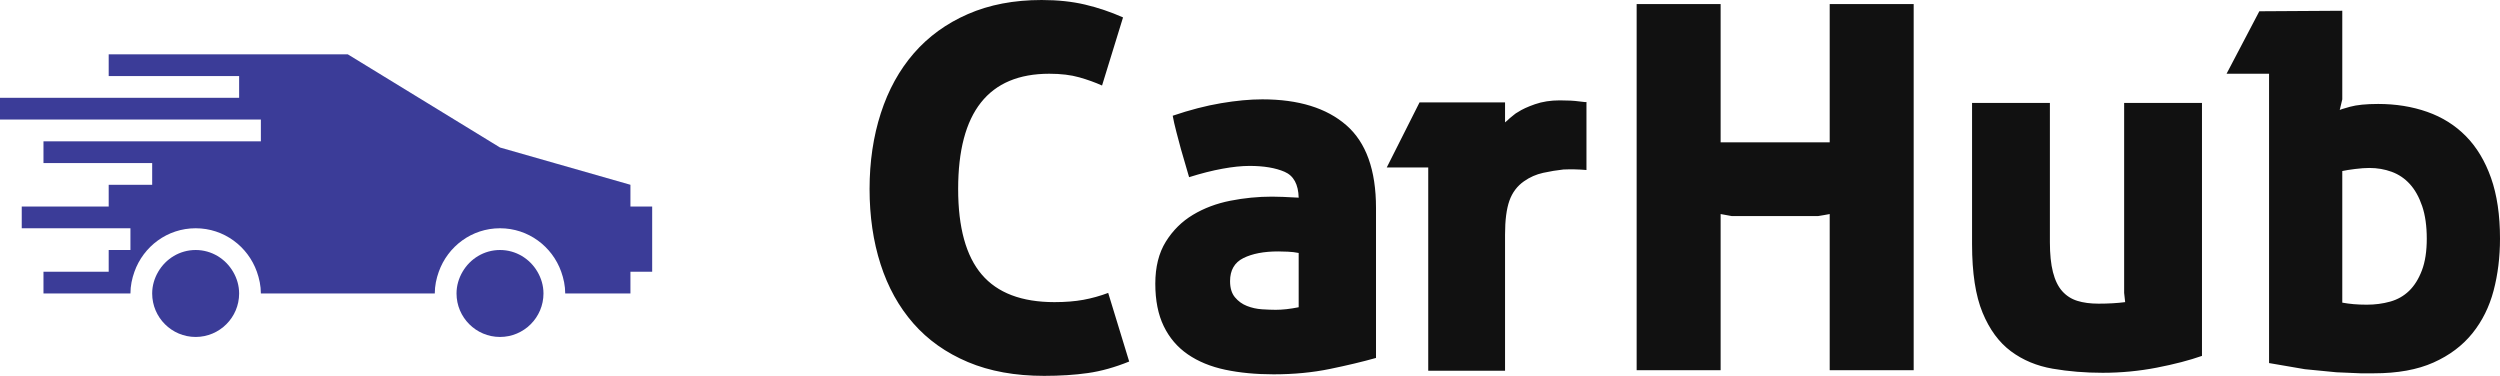
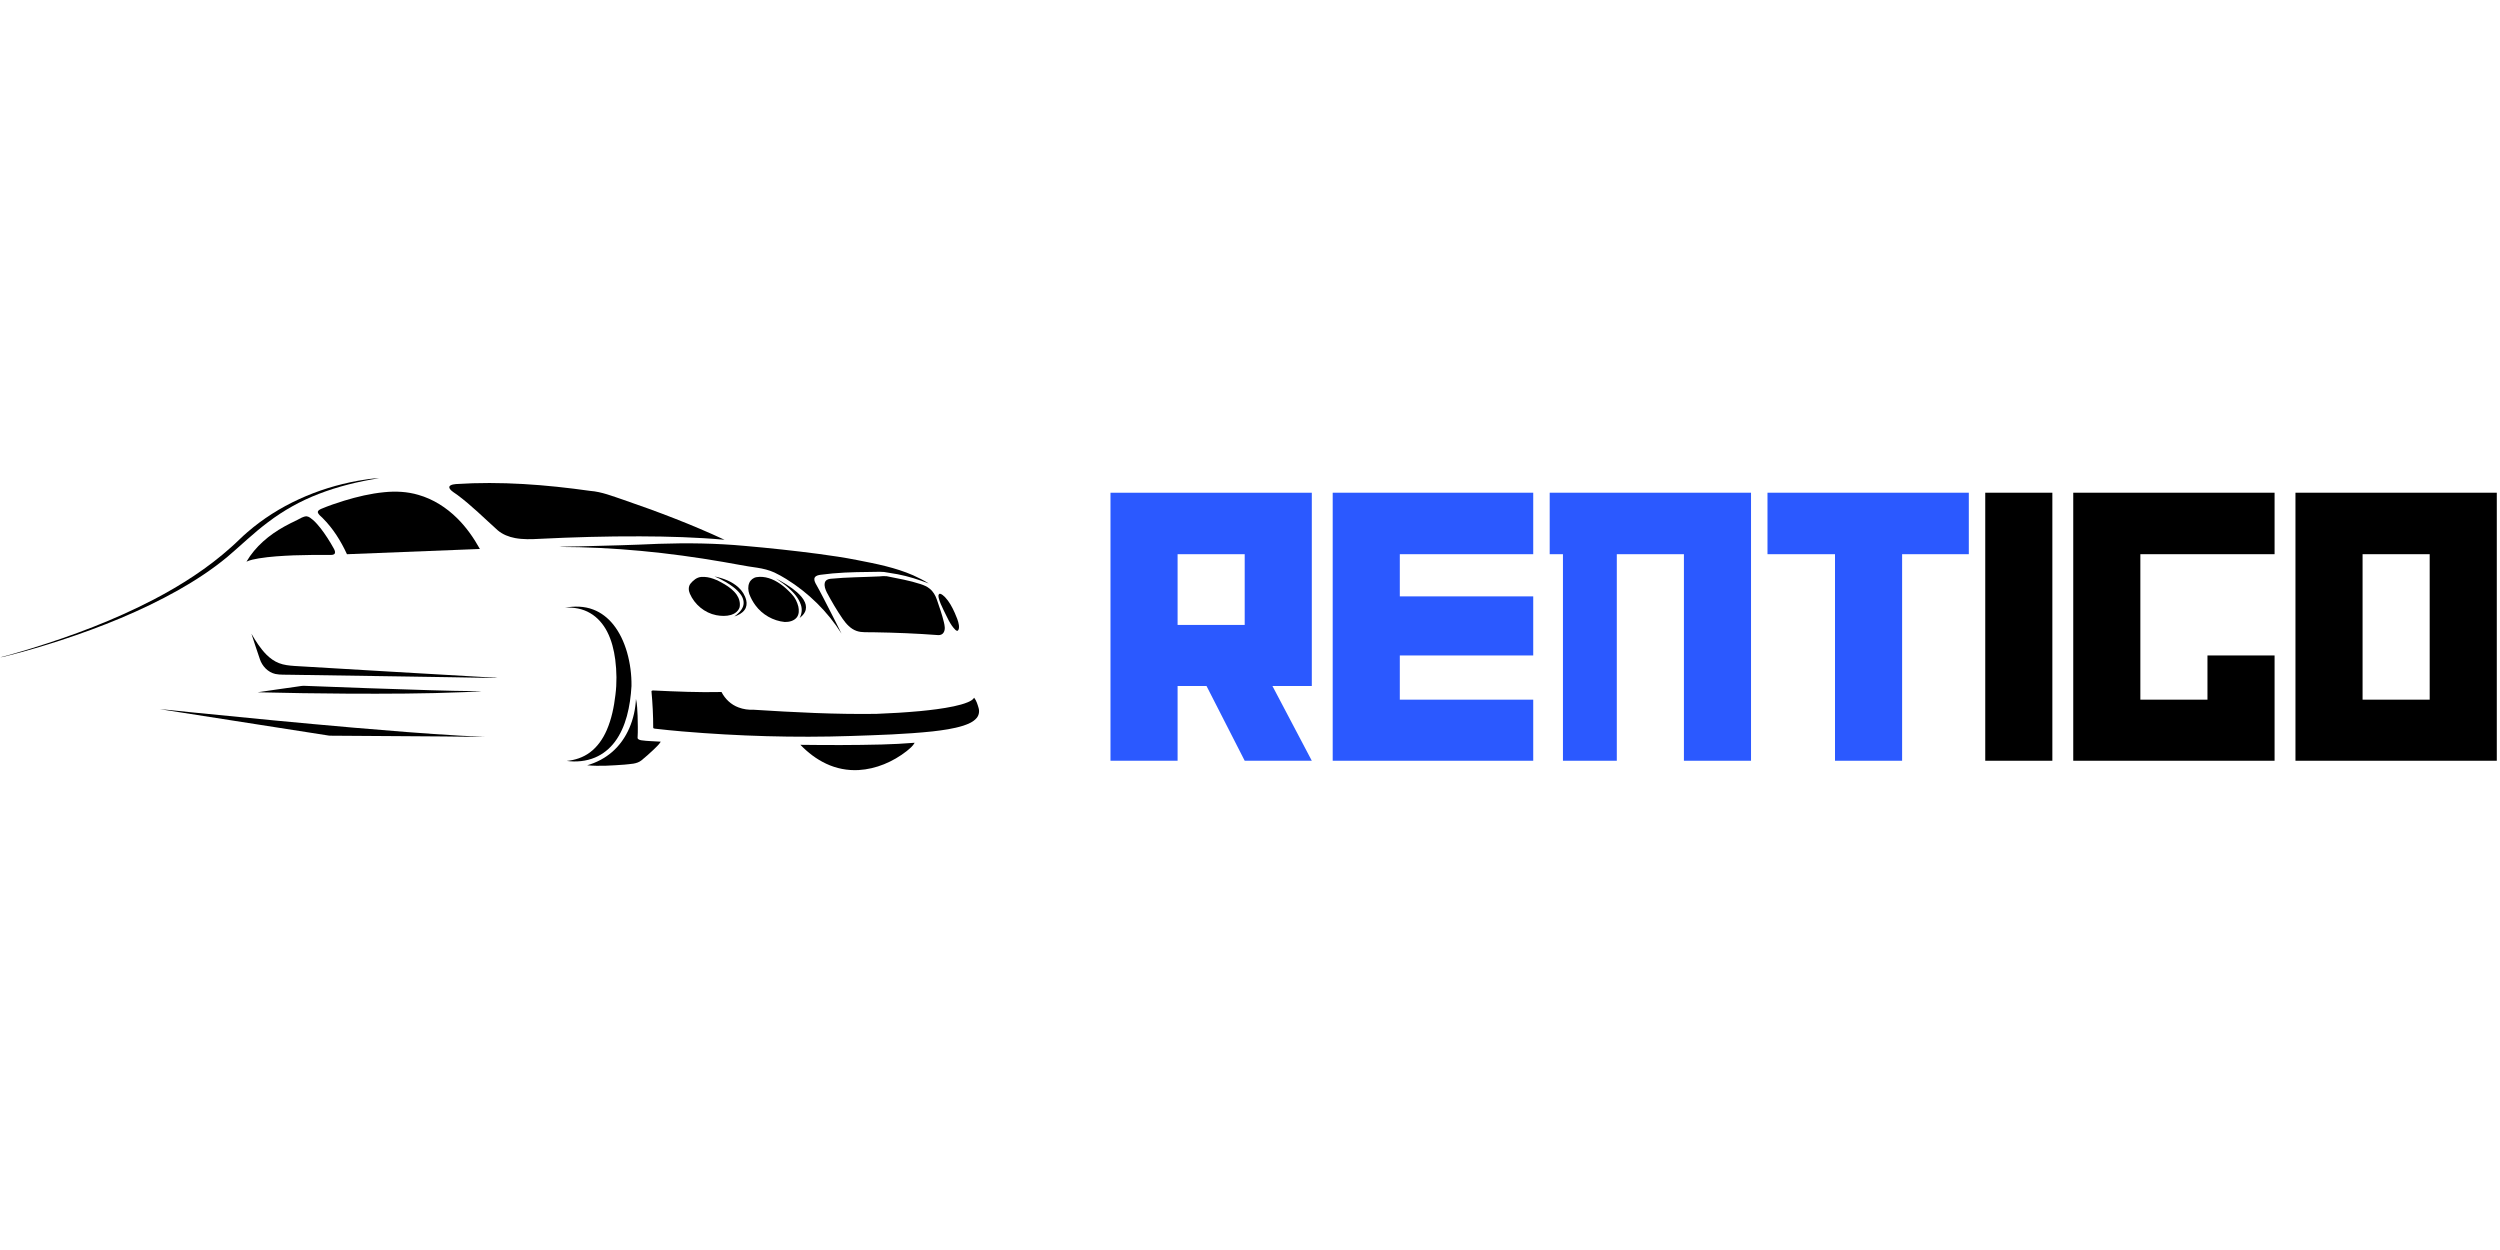
- <svg xmlns="http://www.w3.org/2000/svg" width="501.28" height="75.365" viewBox="0 0 230 34.579" class="css-1j8o68f" version="1.1" id="svg17">
-   <defs id="SvgjsDefs2381" />
-   <g id="SvgjsG2382" featurekey="PG4fjM-0" transform="matrix(2,0,0,2,0,-19)" fill="#3b3c98">
-     <g transform="translate(-270 -140)" id="g11">
-       <g id="g9">
-         <path d="M279,161c-0.736,0-1.375,0.405-1.722,1c-0.172,0.295-0.278,0.635-0.278,1c0,1.102,0.897,2,2,2c1.103,0,2-0.898,2-2    c0-0.365-0.105-0.705-0.278-1C280.375,161.405,279.737,161,279,161z" id="path3" />
-         <path d="M293,161c-0.736,0-1.375,0.405-1.722,1c-0.172,0.295-0.278,0.635-0.278,1c0,1.102,0.897,2,2,2c1.103,0,2-0.898,2-2    c0-0.365-0.105-0.705-0.278-1C294.375,161.405,293.737,161,293,161z" id="path5" />
-         <path d="M299,159v-1l-6-1.715L286,152h-11v1h6v1h-11v1h12v1h-10v1h5v1h-2v1h-4v1h5v1h-1v1h-3v1h4c0-0.352,0.072-0.686,0.184-1    c0.414-1.162,1.512-2,2.816-2c1.305,0,2.402,0.838,2.816,2c0.111,0.314,0.184,0.648,0.184,1h8c0-0.352,0.072-0.686,0.184-1    c0.414-1.162,1.512-2,2.816-2c1.305,0,2.402,0.838,2.816,2c0.111,0.314,0.184,0.648,0.184,1h3v-1h1v-3H299z" id="path7" />
+ <svg xmlns="http://www.w3.org/2000/svg" width="1000" zoomAndPan="magnify" viewBox="0 0 750 375" height="500" preserveAspectRatio="xMidYMid meet" version="1.0">
+   <defs>
+     <g />
+     <clipPath id="3f3e9a1c68">
+       <path d="M 0 143.461 L 114 143.461 L 114 198 L 0 198 Z M 0 143.461 " clip-rule="nonzero" />
+     </clipPath>
+     <clipPath id="d9d9e4dcb4">
+       <path d="M 240 222 L 275 222 L 275 231.211 L 240 231.211 Z M 240 222 " clip-rule="nonzero" />
+     </clipPath>
+   </defs>
+   <g clip-path="url(#3f3e9a1c68)">
+     <path fill="#000000" d="M 107.355 144.234 C 109.473 143.887 111.602 143.492 113.754 143.465 C 107.547 144.422 101.406 145.938 95.543 148.203 C 90.137 150.289 85.031 153.145 80.418 156.652 C 76.125 159.859 72.281 163.605 68.199 167.074 C 63.609 170.883 58.59 174.152 53.402 177.09 C 42.277 183.332 30.387 188.102 18.285 192.078 C 13.066 193.77 7.805 195.332 2.484 196.68 C 1.699 196.859 0.93 197.129 0.121 197.18 C 3.156 196.441 6.137 195.488 9.129 194.605 C 21.812 190.707 34.289 186.008 46.074 179.879 C 54.387 175.531 62.359 170.43 69.352 164.145 C 71.016 162.703 72.52 161.082 74.207 159.664 C 83.547 151.574 95.238 146.426 107.355 144.234 Z M 107.355 144.234 " fill-opacity="1" fill-rule="nonzero" />
+   </g>
+   <path fill="#000000" d="M 136.773 145.219 C 150.223 144.34 163.727 145.383 177.051 147.266 C 180.531 147.531 183.785 148.867 187.066 149.957 C 197.34 153.48 207.508 157.355 217.363 161.93 C 208.949 161.176 200.488 160.93 192.039 160.906 C 181.941 160.863 171.844 161.156 161.762 161.656 C 159.359 161.789 156.93 161.863 154.555 161.426 C 152.668 161.074 150.812 160.355 149.332 159.105 C 145.32 155.512 141.508 151.668 137.172 148.449 C 136.422 147.859 135.492 147.453 134.953 146.637 C 134.746 146.363 134.707 145.914 135.023 145.707 C 135.527 145.344 136.176 145.289 136.773 145.219 Z M 136.773 145.219 " fill-opacity="1" fill-rule="nonzero" />
+   <path fill="#000000" d="M 115.238 147.664 C 118.672 147.312 122.191 147.477 125.512 148.461 C 129.934 149.719 133.922 152.266 137.168 155.492 C 139.895 158.184 142.109 161.352 143.965 164.691 C 130.672 165.23 117.379 165.723 104.09 166.266 C 102.262 162.293 99.902 158.516 96.793 155.418 C 96.281 154.879 95.574 154.449 95.348 153.703 C 95.305 153.113 95.953 152.859 96.391 152.645 C 98.637 151.699 100.945 150.922 103.273 150.199 C 107.176 149.012 111.172 148.062 115.238 147.664 Z M 115.238 147.664 " fill-opacity="1" fill-rule="nonzero" />
+   <path fill="#000000" d="M 89.227 155.961 C 90.102 155.527 90.957 154.922 91.965 154.887 C 92.738 154.965 93.332 155.535 93.914 156 C 95.621 157.539 96.949 159.438 98.207 161.344 C 98.91 162.43 99.578 163.535 100.195 164.672 C 100.402 165.086 100.641 165.59 100.434 166.051 C 100.125 166.523 99.488 166.469 98.996 166.484 C 95.352 166.434 91.707 166.5 88.066 166.605 C 84.582 166.762 81.086 166.949 77.637 167.512 C 76.383 167.73 75.109 167.965 73.941 168.496 C 76.598 163.961 80.746 160.477 85.305 157.953 C 86.578 157.227 87.91 156.609 89.227 155.961 Z M 89.227 155.961 " fill-opacity="1" fill-rule="nonzero" />
+   <path fill="#000000" d="M 173.773 163.91 C 181.734 163.715 189.699 163.512 197.656 163.141 C 206.242 162.852 214.852 162.973 223.406 163.766 C 230.812 164.41 238.199 165.203 245.566 166.172 C 249.453 166.695 253.332 167.258 257.18 168.027 C 262.875 169.133 268.637 170.258 273.977 172.602 C 275.582 173.316 277.152 174.121 278.645 175.055 C 275.613 173.887 272.504 172.891 269.305 172.277 C 267.949 172 266.566 171.867 265.207 171.594 C 263.668 171.469 262.117 171.609 260.574 171.59 C 255.773 171.625 250.957 171.777 246.195 172.43 C 245.574 172.527 244.852 172.641 244.465 173.191 C 244.121 173.738 244.383 174.402 244.629 174.934 C 246.277 177.84 247.758 180.844 249.293 183.816 C 250.34 185.91 251.434 187.984 252.453 190.094 C 248.281 183.453 242.531 177.828 235.867 173.699 C 234.727 173 233.562 172.336 232.352 171.766 C 230.707 171.008 228.93 170.594 227.145 170.312 C 223.715 169.867 220.332 169.137 216.922 168.574 C 200.664 165.758 184.18 164.105 167.672 164.082 C 169.703 163.938 171.738 163.969 173.773 163.91 Z M 173.773 163.91 " fill-opacity="1" fill-rule="nonzero" />
+   <path fill="#000000" d="M 214.359 172.926 C 216.938 173.465 219.531 174.402 221.508 176.195 C 222.656 177.215 223.5 178.574 223.867 180.066 C 224.109 181.047 223.984 182.145 223.375 182.973 C 222.641 183.984 221.469 184.57 220.309 184.949 C 221.371 184.137 222.469 183.219 222.918 181.91 C 223.348 180.688 222.945 179.336 222.195 178.328 C 221.023 176.73 219.363 175.582 217.68 174.582 C 216.609 173.957 215.5 173.406 214.359 172.926 Z M 214.359 172.926 " fill-opacity="1" fill-rule="nonzero" />
+   <path fill="#000000" d="M 263.879 172.918 C 264.594 172.828 265.316 172.793 266.039 172.871 C 269.438 173.555 272.875 174.145 276.176 175.23 C 277.141 175.551 278.109 175.938 278.895 176.598 C 279.949 177.426 280.621 178.629 281.055 179.879 C 281.82 182.121 282.617 184.352 283.168 186.656 C 283.391 187.637 283.645 188.734 283.133 189.676 C 282.84 190.277 282.141 190.574 281.492 190.535 C 275 190.039 268.488 189.785 261.98 189.68 C 260.312 189.613 258.59 189.84 256.984 189.285 C 255.18 188.664 253.863 187.172 252.801 185.656 C 251.062 183.125 249.508 180.469 248.062 177.762 C 247.613 176.848 247.195 175.801 247.457 174.773 C 247.66 174.02 248.469 173.684 249.184 173.633 C 254.066 173.152 258.98 173.16 263.879 172.918 Z M 263.879 172.918 " fill-opacity="1" fill-rule="nonzero" />
+   <path fill="#000000" d="M 210.332 173.086 C 212.875 172.883 215.281 174.031 217.406 175.301 C 218.766 176.125 220.082 177.102 221.004 178.418 C 221.75 179.488 222.133 180.848 221.891 182.148 C 221.539 183.316 220.473 184.125 219.34 184.465 C 217.891 184.891 216.336 184.832 214.867 184.551 C 211.387 183.875 208.379 181.352 206.969 178.125 C 206.531 177.156 206.465 175.938 207.164 175.074 C 207.961 174.105 209.031 173.199 210.332 173.086 Z M 210.332 173.086 " fill-opacity="1" fill-rule="nonzero" />
+   <path fill="#000000" d="M 226.926 173.152 C 229.441 172.727 231.961 173.711 234.008 175.125 C 235.312 176.016 236.473 177.109 237.543 178.27 C 238.523 179.277 239.148 180.594 239.496 181.945 C 239.734 183.031 239.75 184.293 239.035 185.215 C 238.191 186.281 236.738 186.625 235.438 186.598 C 231.957 186.266 228.652 184.379 226.598 181.551 C 225.852 180.535 225.25 179.414 224.797 178.238 C 224.43 177.16 224.328 175.934 224.785 174.867 C 225.156 173.984 225.988 173.324 226.926 173.152 Z M 226.926 173.152 " fill-opacity="1" fill-rule="nonzero" />
+   <path fill="#000000" d="M 232.766 173.531 C 234.98 174.734 237.195 175.996 239.102 177.668 C 240.059 178.539 240.98 179.516 241.488 180.723 C 241.879 181.629 241.926 182.715 241.473 183.605 C 241.129 184.34 240.52 184.895 239.895 185.383 C 240.547 184.195 240.703 182.758 240.273 181.469 C 239.605 179.41 238.094 177.77 236.52 176.344 C 235.359 175.289 234.047 174.426 232.766 173.531 Z M 232.766 173.531 " fill-opacity="1" fill-rule="nonzero" />
+   <path fill="#000000" d="M 281.703 178.242 C 281.766 178.207 281.895 178.141 281.957 178.105 C 282.574 178.238 283.047 178.703 283.492 179.125 C 284.781 180.488 285.676 182.168 286.43 183.871 C 286.934 185.059 287.488 186.246 287.668 187.535 C 287.723 188.09 287.773 188.746 287.363 189.184 C 287.105 189.352 286.824 189.141 286.633 188.977 C 284.961 187.332 284.129 185.07 283.07 183.02 C 282.516 181.832 281.914 180.645 281.605 179.359 C 281.547 178.996 281.438 178.551 281.703 178.242 Z M 281.703 178.242 " fill-opacity="1" fill-rule="nonzero" />
+   <path fill="#000000" d="M 169.496 182.305 C 172.309 181.801 175.285 181.824 177.98 182.871 C 180.344 183.762 182.387 185.379 183.965 187.336 C 185.926 189.777 187.238 192.688 188.109 195.68 C 189.043 198.965 189.492 202.391 189.445 205.805 C 189.273 208.848 188.867 211.887 188.062 214.832 C 187.301 217.594 186.164 220.289 184.426 222.586 C 182.898 224.613 180.859 226.277 178.508 227.258 C 175.844 228.383 172.863 228.656 170.004 228.281 C 172.492 228.043 174.957 227.238 176.969 225.73 C 179.25 224.043 180.891 221.629 182.016 219.055 C 183.473 215.703 184.199 212.086 184.625 208.477 C 185.082 204.961 185.016 201.391 184.574 197.875 C 184.191 194.98 183.484 192.086 182.137 189.477 C 180.977 187.234 179.273 185.23 177.078 183.953 C 174.809 182.594 172.109 182.137 169.496 182.305 Z M 169.496 182.305 " fill-opacity="1" fill-rule="nonzero" />
+   <path fill="#000000" d="M 75.426 190.125 C 76.73 192.367 78.133 194.582 79.973 196.434 C 81.043 197.488 82.285 198.398 83.699 198.941 C 85.184 199.527 86.793 199.676 88.371 199.789 C 107.52 200.953 126.672 202.039 145.824 203.156 C 146.984 203.266 148.16 203.207 149.312 203.41 C 140.242 203.211 131.164 203.125 122.09 202.957 C 110.438 202.793 98.785 202.594 87.133 202.43 C 85.625 202.363 84.09 202.504 82.605 202.188 C 80.379 201.688 78.641 199.836 77.949 197.707 C 77.121 195.176 76.215 192.668 75.426 190.125 Z M 75.426 190.125 " fill-opacity="1" fill-rule="nonzero" />
+   <path fill="#000000" d="M 89.16 205.977 C 89.832 205.895 90.5 205.734 91.184 205.742 C 103.828 206.238 116.477 206.695 129.129 207.066 C 133.707 207.184 138.289 207.336 142.871 207.352 C 143.383 207.363 143.895 207.41 144.402 207.477 C 142.586 207.43 140.773 207.629 138.957 207.652 C 127.465 208.121 115.957 208.148 104.457 208.098 C 95.395 208.055 86.328 207.898 77.27 207.684 C 81.227 207.082 85.199 206.551 89.16 205.977 Z M 89.16 205.977 " fill-opacity="1" fill-rule="nonzero" />
+   <path fill="#000000" d="M 195.441 207.371 C 195.547 207.098 195.852 207.145 196.086 207.145 C 202.871 207.469 209.66 207.758 216.453 207.602 C 217.516 209.695 219.332 211.414 221.547 212.223 C 222.984 212.773 224.535 212.992 226.066 212.922 C 238.328 213.699 250.613 214.336 262.906 214.16 C 267.285 213.996 271.656 213.734 276.016 213.332 C 279.406 213 282.797 212.598 286.137 211.895 C 287.57 211.574 289.008 211.227 290.371 210.656 C 291.074 210.344 291.82 209.992 292.246 209.32 C 292.949 210.219 293.266 211.34 293.586 212.418 C 293.879 213.438 293.684 214.602 292.98 215.414 C 291.969 216.602 290.465 217.203 289.02 217.691 C 286.008 218.645 282.859 219.059 279.73 219.426 C 271.609 220.281 263.434 220.523 255.277 220.797 C 238.402 221.352 221.5 220.852 204.68 219.426 C 201.965 219.184 199.258 218.934 196.555 218.613 C 196.344 218.555 195.996 218.586 195.961 218.301 C 195.969 214.656 195.773 211 195.441 207.371 Z M 195.441 207.371 " fill-opacity="1" fill-rule="nonzero" />
+   <path fill="#000000" d="M 183.605 225.617 C 188.18 221.68 190.527 215.621 190.785 209.684 C 191.188 211.324 191.172 213.027 191.281 214.707 C 191.332 216.938 191.406 219.176 191.273 221.402 C 191.371 221.863 191.945 221.988 192.344 222.078 C 194.289 222.371 196.266 222.348 198.227 222.5 C 197.672 223.422 196.84 224.125 196.09 224.879 C 194.926 225.996 193.711 227.062 192.465 228.086 C 191.039 229.25 189.082 229.168 187.352 229.387 C 183.633 229.652 179.883 229.93 176.16 229.586 C 178.879 228.797 181.461 227.477 183.605 225.617 Z M 183.605 225.617 " fill-opacity="1" fill-rule="nonzero" />
+   <path fill="#000000" d="M 47.926 212.746 C 51.375 213.016 54.805 213.453 58.25 213.773 C 74.164 215.379 90.086 216.91 106.02 218.297 C 116.68 219.211 127.344 220.086 138.023 220.703 C 140.645 220.805 143.262 221.004 145.883 221.023 C 141.652 221.086 137.418 220.969 133.188 220.938 C 122.465 220.852 111.746 220.762 101.023 220.719 C 100.254 220.703 99.488 220.742 98.723 220.688 C 81.789 218.055 64.863 215.367 47.926 212.746 Z M 47.926 212.746 " fill-opacity="1" fill-rule="nonzero" />
+   <g clip-path="url(#d9d9e4dcb4)">
+     <path fill="#000000" d="M 264.469 223.352 C 267.789 223.258 271.102 223.105 274.406 222.828 C 273.84 223.863 272.871 224.598 271.984 225.344 C 267.871 228.551 262.844 230.711 257.605 231.016 C 254.262 231.207 250.883 230.551 247.855 229.117 C 244.938 227.758 242.348 225.758 240.121 223.445 C 248.238 223.547 256.355 223.562 264.469 223.352 Z M 264.469 223.352 " fill-opacity="1" fill-rule="nonzero" />
+   </g>
+   <g fill="#2b59ff" fill-opacity="1">
+     <g transform="translate(330.0119, 228.2238)">
+       <g>
+         <path d="M 63.531 0 L 51.719 -22.422 L 63.531 -22.422 L 63.531 -80.41 L 3.133 -80.41 L 3.133 0 L 23.266 0 L 23.266 -22.422 L 31.945 -22.422 L 43.398 0 Z M 43.398 -40.746 L 23.266 -40.746 L 23.266 -61.965 L 43.398 -61.965 Z M 43.398 -40.746 " />
      </g>
    </g>
  </g>
-   <g id="SvgjsG2383" featurekey="jxYttZ-0" transform="matrix(2.355529,0,0,2.355529,78.25691,-13.04958)" fill="#111111">
-     <path d="M10.88 19.66 c-0.56 0.227 -1.097 0.377 -1.61 0.45 s-1.083 0.11 -1.71 0.11 c-1.133 0 -2.127 -0.18 -2.98 -0.54 s-1.563 -0.863 -2.13 -1.51 s-0.993 -1.417 -1.28 -2.31 s-0.43 -1.873 -0.43 -2.94 s0.147 -2.053 0.44 -2.96 s0.723 -1.687 1.29 -2.34 s1.27 -1.163 2.11 -1.53 s1.8 -0.55 2.88 -0.55 c0.627 0 1.193 0.06 1.7 0.18 s1 0.287 1.48 0.5 l-0.82 2.66 c-0.267 -0.12 -0.563 -0.227 -0.89 -0.32 s-0.717 -0.14 -1.17 -0.14 c-2.373 0 -3.56 1.5 -3.56 4.5 c0 1.507 0.307 2.62 0.92 3.34 s1.56 1.08 2.84 1.08 c0.427 0 0.803 -0.03 1.13 -0.09 s0.65 -0.15 0.97 -0.27 z M17.5 15.42 c-0.133 -0.027 -0.273 -0.043 -0.42 -0.05 s-0.273 -0.01 -0.38 -0.01 c-0.56 0 -1.013 0.087 -1.36 0.26 s-0.52 0.473 -0.52 0.9 c0 0.267 0.063 0.477 0.19 0.63 s0.283 0.267 0.47 0.34 s0.383 0.117 0.59 0.13 s0.383 0.02 0.53 0.02 c0.267 0 0.567 -0.033 0.9 -0.1 l0 -2.12 z M16.46 13.22 c0.107 0 0.25 0.003 0.43 0.01 s0.383 0.017 0.61 0.03 c-0.013 -0.52 -0.197 -0.857 -0.55 -1.01 s-0.81 -0.23 -1.37 -0.23 c-0.307 0 -0.66 0.037 -1.06 0.11 s-0.833 0.183 -1.3 0.33 l-0.32 -1.1 c-0.04 -0.147 -0.097 -0.36 -0.17 -0.64 s-0.123 -0.5 -0.15 -0.66 c0.667 -0.227 1.297 -0.39 1.89 -0.49 s1.13 -0.15 1.61 -0.15 c1.413 0 2.507 0.337 3.28 1.01 s1.16 1.75 1.16 3.23 l0 5.86 c-0.52 0.147 -1.12 0.29 -1.8 0.43 s-1.413 0.21 -2.2 0.21 c-0.693 0 -1.323 -0.06 -1.89 -0.18 s-1.053 -0.32 -1.46 -0.6 s-0.72 -0.647 -0.94 -1.1 s-0.33 -1.007 -0.33 -1.66 s0.137 -1.2 0.41 -1.64 s0.627 -0.79 1.06 -1.05 s0.92 -0.443 1.46 -0.55 s1.083 -0.16 1.63 -0.16 z M26.06 9.92 c0.16 -0.107 0.383 -0.21 0.67 -0.31 s0.61 -0.15 0.97 -0.15 c0.307 0 0.557 0.013 0.75 0.04 s0.29 0.033 0.29 0.02 l0 2.66 c-0.307 -0.027 -0.607 -0.033 -0.9 -0.02 c-0.253 0.027 -0.517 0.07 -0.79 0.13 s-0.523 0.17 -0.75 0.33 c-0.267 0.187 -0.457 0.44 -0.57 0.76 s-0.17 0.76 -0.17 1.32 l0 5.32 l-3 0 l0 -7.94 l-1.62 0 l1.28 -2.54 l3.34 0 l0 0.78 c0.067 -0.053 0.127 -0.107 0.18 -0.16 c0.053 -0.04 0.107 -0.083 0.16 -0.13 s0.107 -0.083 0.16 -0.11 z M30.7 5.7 l3.28 -0 l0 5.4 l4.26 0 l0 -5.4 l3.28 0 l0 14.3 l-3.28 0 l0 -6.1 c-0.08 0.013 -0.153 0.027 -0.22 0.04 l-0.24 0.04 l-3.36 0 l-0.44 -0.08 l0 6.1 l-3.28 0 l0 -14.3 z M43.8 9.56 l3.04 -0 l0 5.44 c0 0.467 0.04 0.857 0.12 1.17 s0.2 0.56 0.36 0.74 s0.357 0.307 0.59 0.38 s0.51 0.11 0.83 0.11 c0.387 0 0.733 -0.02 1.04 -0.06 l-0.04 -0.36 l0 -7.42 l3.04 0 l0 9.88 c-0.493 0.173 -1.083 0.327 -1.77 0.46 s-1.39 0.2 -2.11 0.2 c-0.68 0 -1.33 -0.053 -1.95 -0.16 s-1.163 -0.333 -1.63 -0.68 s-0.837 -0.85 -1.11 -1.51 s-0.41 -1.55 -0.41 -2.67 l0 -5.52 z M58.26 5.96 l-0 3.46 l-0.1 0.42 c0 -0.013 0.133 -0.057 0.4 -0.13 s0.633 -0.11 1.1 -0.11 c0.693 0 1.333 0.103 1.92 0.31 s1.09 0.523 1.51 0.95 s0.747 0.97 0.98 1.63 s0.35 1.45 0.35 2.37 c0 0.72 -0.083 1.397 -0.25 2.03 s-0.443 1.19 -0.83 1.67 s-0.893 0.86 -1.52 1.14 s-1.4 0.42 -2.32 0.42 l-0.53 0 l-0.94 -0.04 l-1.23 -0.12 l-1.4 -0.24 l0 -11.3 l-1.66 0 l1.28 -2.44 z M59.22 17.44 c0.32 0 0.623 -0.04 0.91 -0.12 s0.533 -0.22 0.74 -0.42 s0.373 -0.467 0.5 -0.8 s0.19 -0.747 0.19 -1.24 s-0.06 -0.917 -0.18 -1.27 s-0.28 -0.64 -0.48 -0.86 s-0.437 -0.38 -0.71 -0.48 s-0.563 -0.15 -0.87 -0.15 c-0.16 0 -0.347 0.013 -0.56 0.04 s-0.38 0.053 -0.5 0.08 l0 5.14 c0.147 0.027 0.297 0.047 0.45 0.06 s0.323 0.02 0.51 0.02 z" id="path14" />
+   <g fill="#2b59ff" fill-opacity="1">
+     <g transform="translate(396.6765, 228.2238)">
+       <g>
+         <path d="M 63.293 0 L 63.293 -18.324 L 23.266 -18.324 L 23.266 -31.586 L 63.293 -31.586 L 63.293 -49.309 L 23.266 -49.309 L 23.266 -61.965 L 63.293 -61.965 L 63.293 -80.41 L 3.133 -80.41 L 3.133 0 Z M 63.293 0 " />
+       </g>
+     </g>
+   </g>
+   <g fill="#2b59ff" fill-opacity="1">
+     <g transform="translate(463.0999, 228.2238)">
+       <g>
+         <path d="M 62.207 0 L 62.207 -80.41 L 1.809 -80.41 L 1.809 -61.965 L 5.785 -61.965 L 5.785 0 L 21.941 0 L 21.941 -61.965 L 42.074 -61.965 L 42.074 0 Z M 62.207 0 " />
+       </g>
+     </g>
+   </g>
+   <g fill="#2b59ff" fill-opacity="1">
+     <g transform="translate(528.4385, 228.2238)">
+       <g>
+         <path d="M 62.207 -61.965 L 62.207 -80.41 L 1.809 -80.41 L 1.809 -61.965 L 22.062 -61.965 L 22.062 0 L 42.195 0 L 42.195 -61.965 Z M 62.207 -61.965 " />
+       </g>
+     </g>
+   </g>
+   <g fill="#000000" fill-opacity="1">
+     <g transform="translate(592.4415, 228.2238)">
+       <g>
+         <path d="M 23.266 0 L 23.266 -80.41 L 3.133 -80.41 L 3.133 0 Z M 23.266 0 " />
+       </g>
+     </g>
+   </g>
+   <g fill="#000000" fill-opacity="1">
+     <g transform="translate(618.8421, 228.2238)">
+       <g>
+         <path d="M 63.531 0 L 63.531 -31.586 L 43.398 -31.586 L 43.398 -18.324 L 23.266 -18.324 L 23.266 -61.965 L 63.531 -61.965 L 63.531 -80.41 L 3.133 -80.41 L 3.133 0 Z M 63.531 0 " />
+       </g>
+     </g>
+   </g>
+   <g fill="#000000" fill-opacity="1">
+     <g transform="translate(685.5067, 228.2238)">
+       <g>
+         <path d="M 63.531 0 L 63.531 -80.41 L 3.133 -80.41 L 3.133 0 Z M 43.398 -18.324 L 23.266 -18.324 L 23.266 -61.965 L 43.398 -61.965 Z M 43.398 -18.324 " />
+       </g>
+     </g>
  </g>
</svg>
